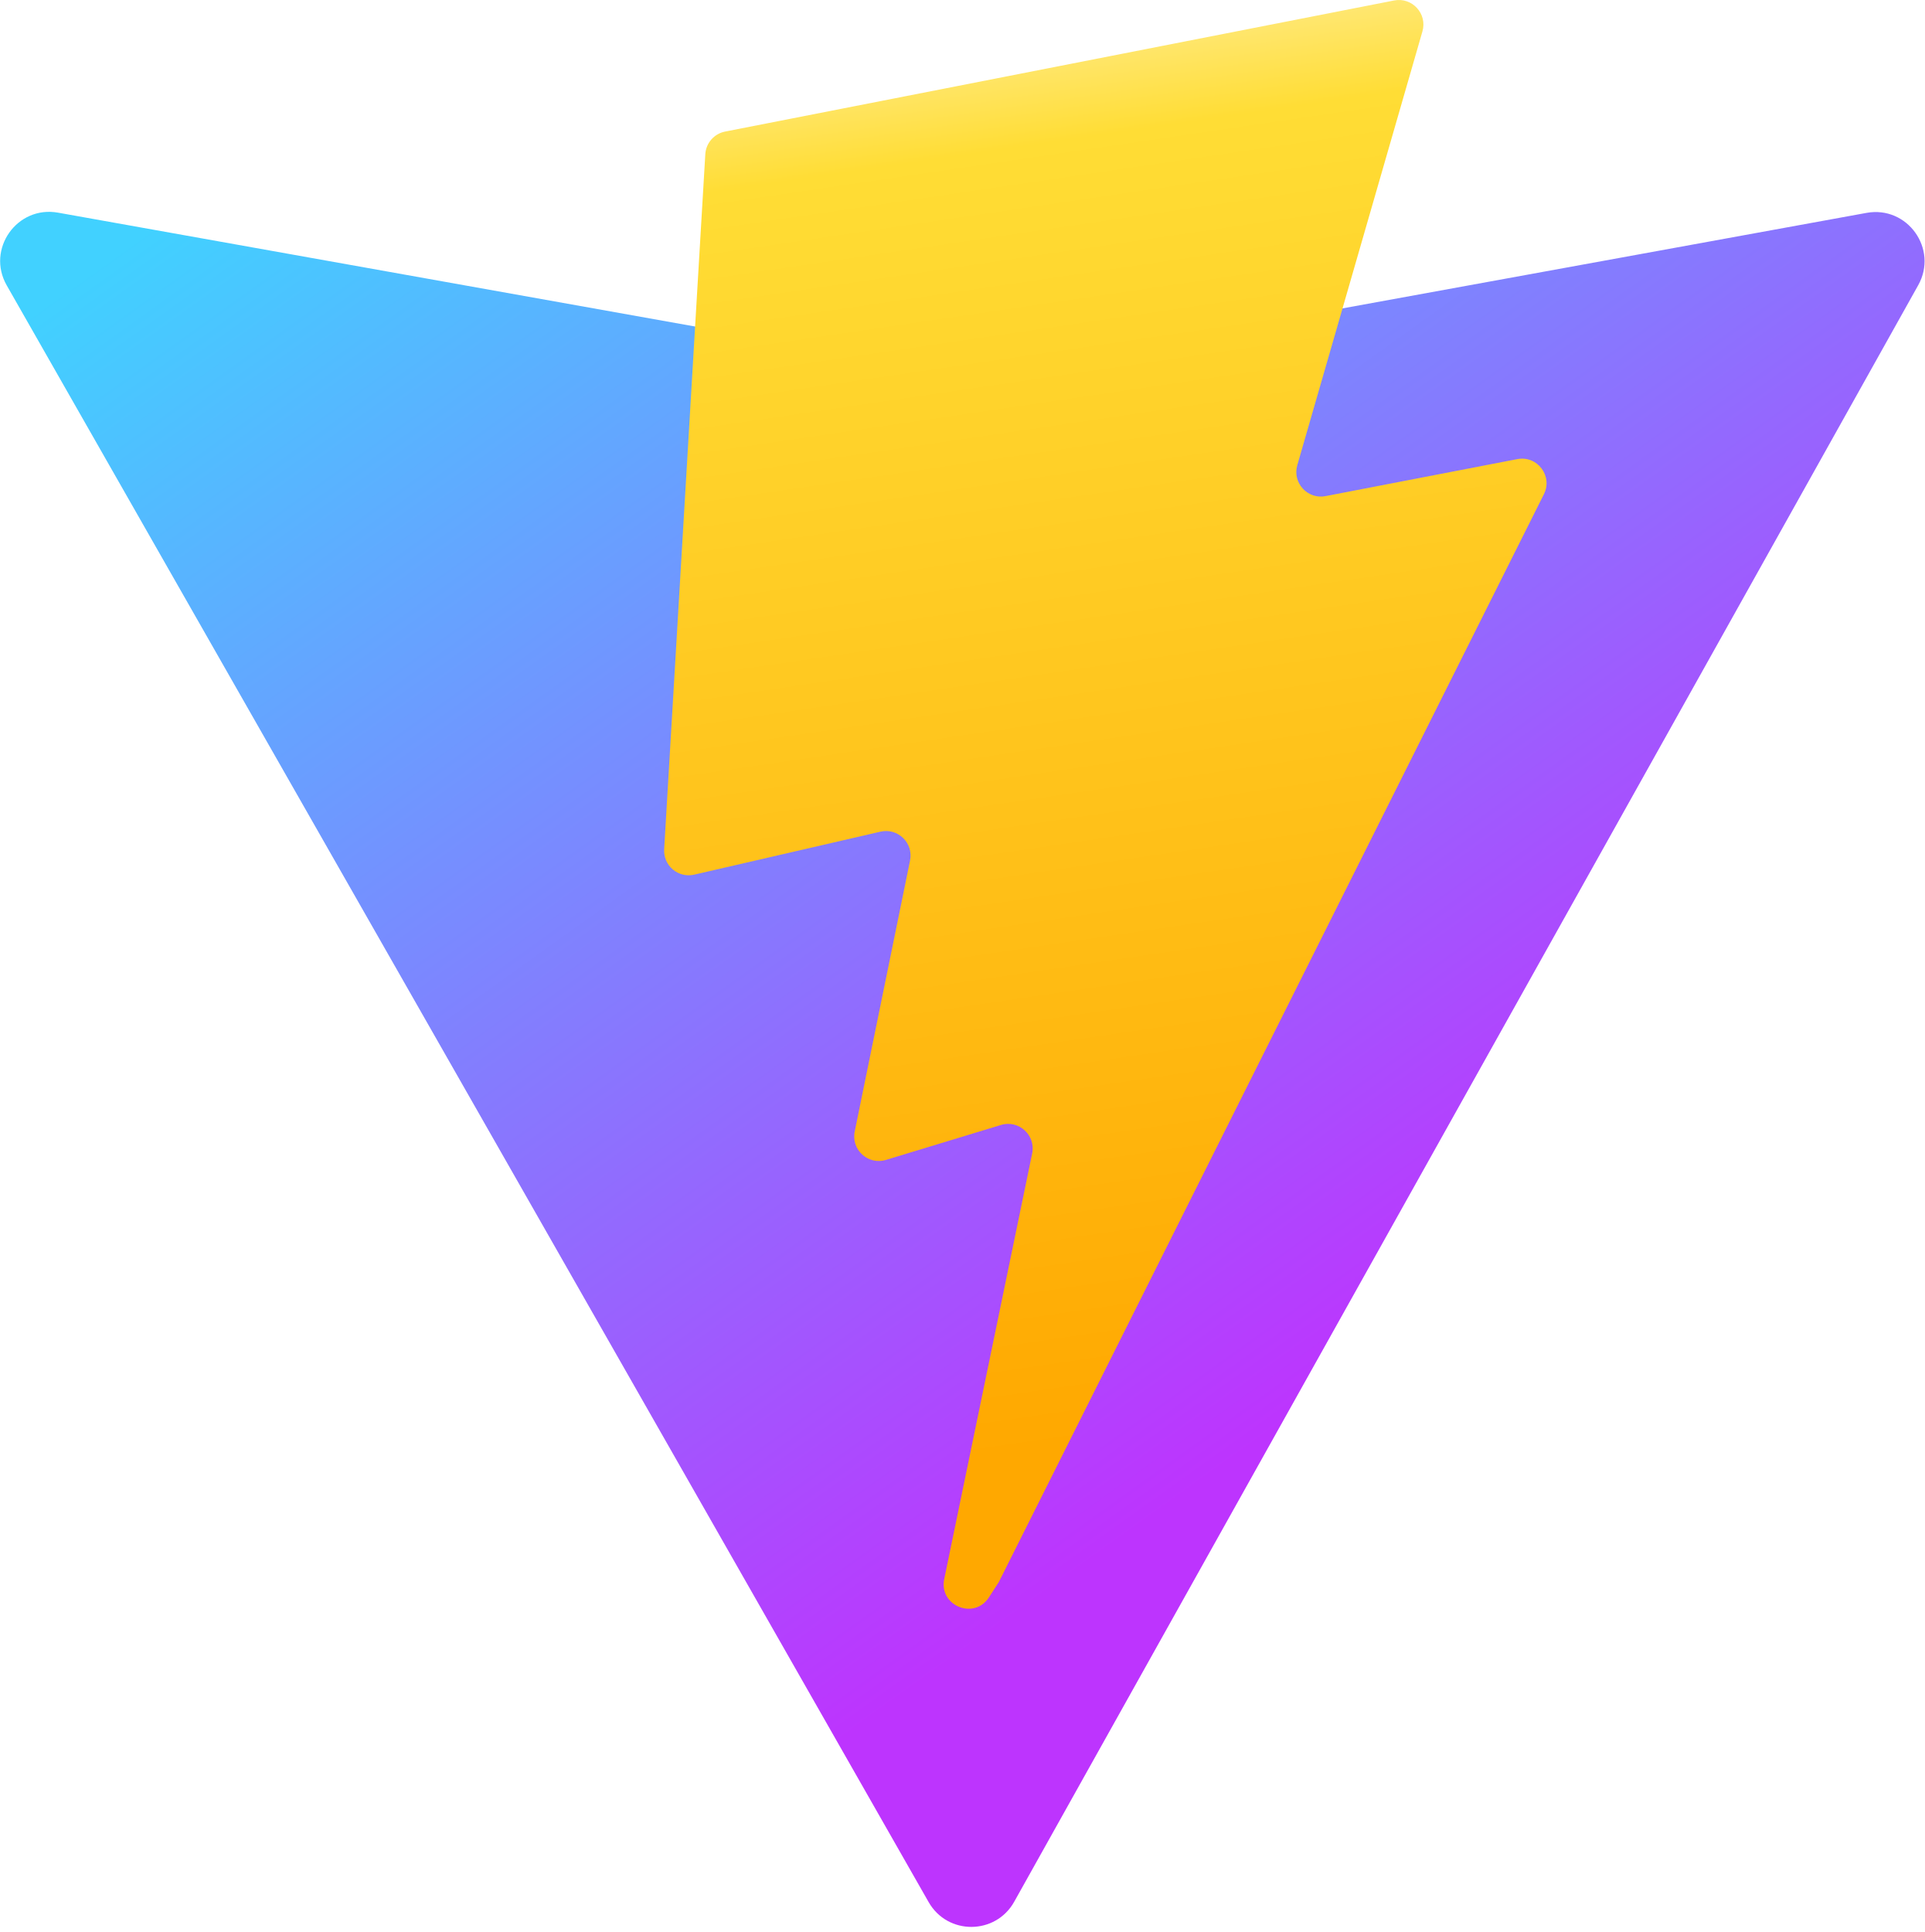
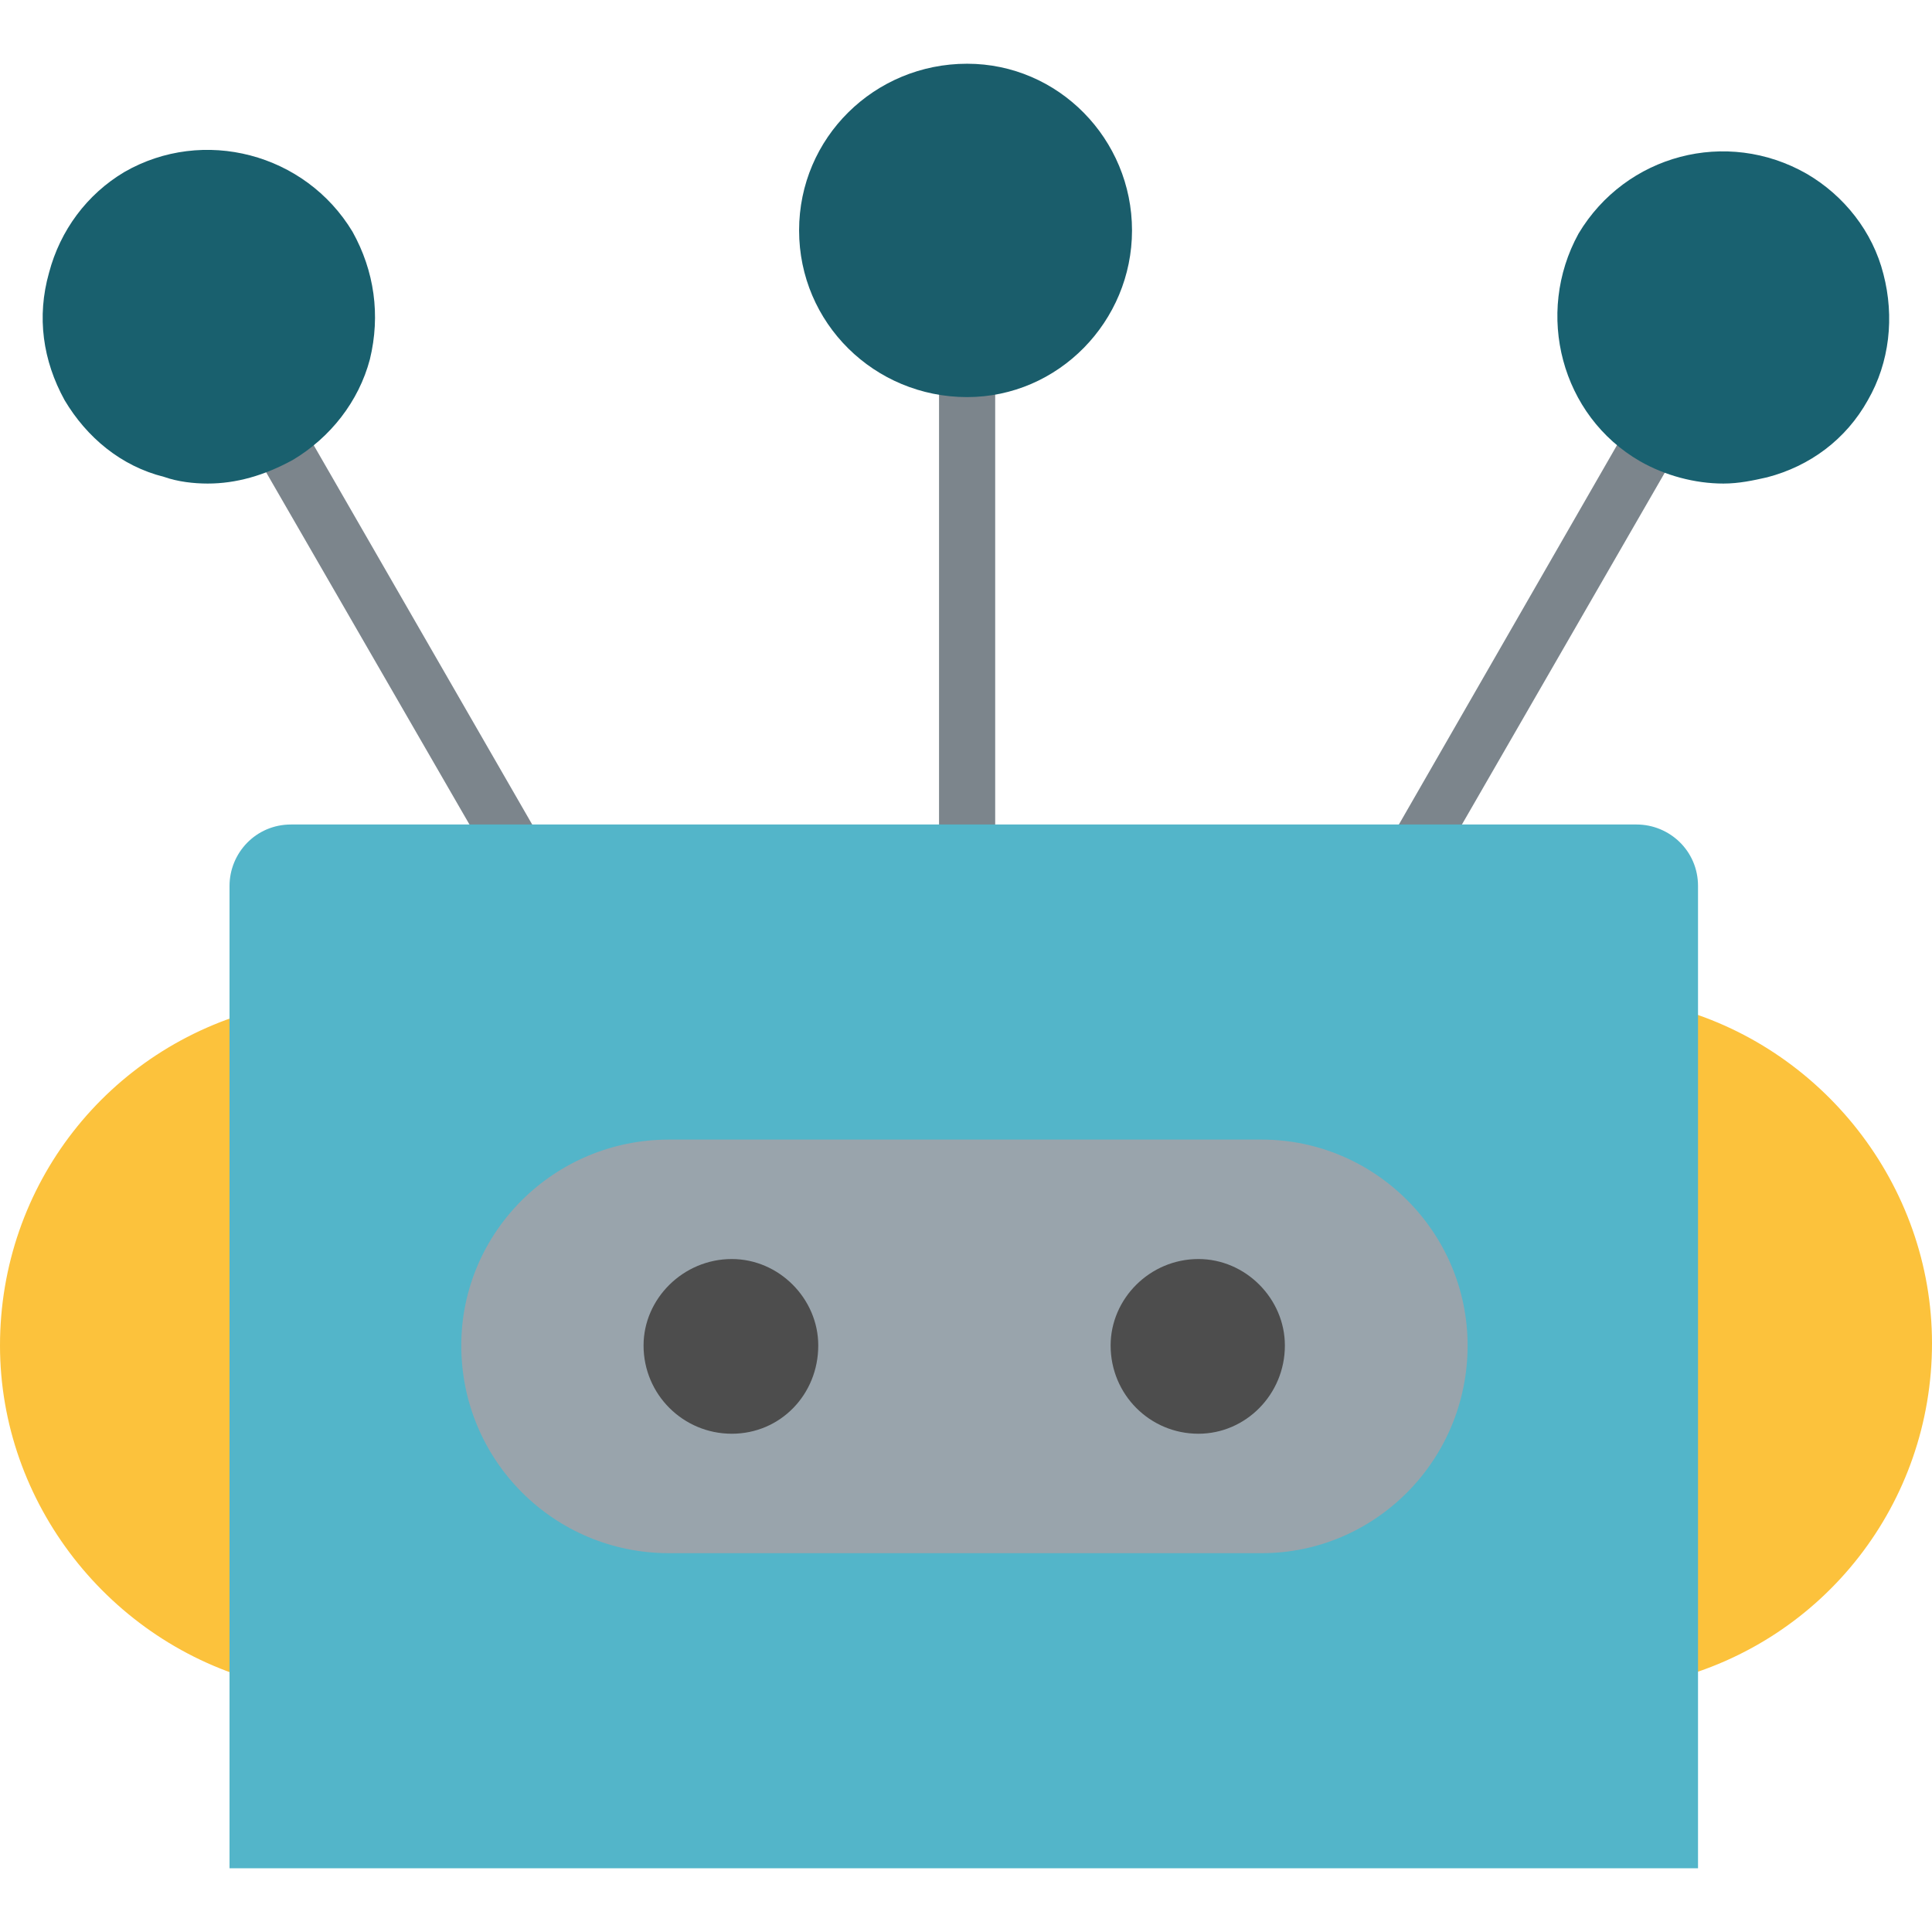
- <svg xmlns="http://www.w3.org/2000/svg" aria-hidden="true" role="img" class="iconify iconify--logos" width="31.88" height="32" preserveAspectRatio="xMidYMid meet" viewBox="0 0 256 257">
+ <svg xmlns="http://www.w3.org/2000/svg" xml:space="preserve" width="43.349mm" height="43.349mm" version="1.1" style="shape-rendering:geometricPrecision; text-rendering:geometricPrecision; image-rendering:optimizeQuality; fill-rule:evenodd; clip-rule:evenodd" viewBox="0 0 4335 4335">
  <defs>
-     <linearGradient id="IconifyId1813088fe1fbc01fb466" x1="-.828%" x2="57.636%" y1="7.652%" y2="78.411%">
-       <stop offset="0%" stop-color="#41D1FF" />
-       <stop offset="100%" stop-color="#BD34FE" />
-     </linearGradient>
-     <linearGradient id="IconifyId1813088fe1fbc01fb467" x1="43.376%" x2="50.316%" y1="2.242%" y2="89.03%">
-       <stop offset="0%" stop-color="#FFEA83" />
-       <stop offset="8.333%" stop-color="#FFDD35" />
-       <stop offset="100%" stop-color="#FFA800" />
-     </linearGradient>
+     <style type="text/css">
+    
+     .fil4 {fill:black}
+     .fil6 {fill:#4D4D4D}
+     .fil0 {fill:#7C858C}
+     .fil3 {fill:#7ED63F}
+     .fil5 {fill:#99A4AC}
+     .fil1 {fill:#FCBE37}
+     .fil2 {fill:#FF5100}
+    
+   </style>
  </defs>
-   <path fill="url(#IconifyId1813088fe1fbc01fb466)" d="M255.153 37.938L134.897 252.976c-2.483 4.44-8.862 4.466-11.382.048L.875 37.958c-2.746-4.814 1.371-10.646 6.827-9.67l120.385 21.517a6.537 6.537 0 0 0 2.322-.004l117.867-21.483c5.438-.991 9.574 4.796 6.877 9.62Z" />
-   <path fill="url(#IconifyId1813088fe1fbc01fb467)" d="M185.432.063L96.44 17.501a3.268 3.268 0 0 0-2.634 3.014l-5.474 92.456a3.268 3.268 0 0 0 3.997 3.378l24.777-5.718c2.318-.535 4.413 1.507 3.936 3.838l-7.361 36.047c-.495 2.426 1.782 4.5 4.151 3.78l15.304-4.649c2.372-.72 4.652 1.36 4.15 3.788l-11.698 56.621c-.732 3.542 3.979 5.473 5.943 2.437l1.313-2.028l72.516-144.72c1.215-2.423-.88-5.186-3.54-4.672l-25.505 4.922c-2.396.462-4.435-1.77-3.759-4.114l16.646-57.705c.677-2.35-1.37-4.583-3.769-4.113Z" />
+   <g id="Layer_x0020_1">
+     <g id="_578344104">
+       <path class="fil0" d="M2170 2012c-35,0 -63,-28 -63,-63l0 -1118c0,-36 28,-64 63,-64 35,0 63,28 63,64l0 1121c-3,36 -31,60 -63,60z" id="id_101" />
+       <path class="fil0" d="M1182 2012c-21,0 -42,-10 -53,-31l-560 -970c-18,-29 -7,-67 21,-85 28,-18 67,-7 84,21l561 974c18,28 7,67 -21,84 -10,7 -21,7 -32,7z" id="id_102" />
+       <path class="fil0" d="M3151 2012c-11,0 -22,-3 -32,-7 -28,-17 -39,-53 -21,-84l560 -974c18,-28 57,-39 85,-21 28,18 39,56 21,85l-561 973c-10,18 -31,28 -52,28z" id="id_103" />
+       <g>
+         <path class="fil1" d="M609 3780c-5,0 -15,0 -20,-5 -344,-89 -589,-403 -589,-756 0,-359 241,-668 589,-756 44,-10 93,14 103,64 10,44 8,1358 0,1394 -10,34 -44,59 -83,59zm3117 0c-39,0 -73,-25 -83,-64 -10,-44 -2,-1385 0,-1394 10,-45 59,-74 103,-64 343,88 589,402 589,756 0,358 -241,668 -589,756 -5,10 -15,10 -20,10z" id="id_104" style="fill: rgb(252, 194, 60);" />
+         <path class="fil2" d="M3810 4192l-3295 0 0 -2204c0,-74 59,-138 138,-138l3019 0c74,0 138,59 138,138l0 2204z" id="id_105" style="fill: rgb(83, 181, 201);" />
+       </g>
+       <path class="fil3" d="M2170 891c-208,0 -377,-166 -377,-374 0,-208 169,-374 377,-374 205,0 370,169 370,374 0,204 -165,374 -370,374z" id="id_106" style="fill: rgb(26, 93, 107);" />
+       <polygon class="fil4" points="311,443 311,443 " id="id_107" />
+       <path class="fil3" d="M466 1085c-31,0 -67,-4 -98,-15 -96,-24 -173,-88 -223,-172 -49,-89 -63,-187 -35,-286 25,-95 85,-176 169,-226 177,-102 406,-42 512,134 49,88 63,187 39,286 -25,95 -89,176 -173,226 -64,35 -127,53 -191,53z" id="id_108" style="fill: rgb(25, 96, 110);" />
+       <path class="fil3" d="M3867 1085c-64,0 -131,-18 -187,-50 -177,-102 -237,-331 -138,-511 106,-177 332,-237 512,-134 84,49 148,130 172,225 25,96 14,198 -35,283 -49,88 -130,148 -226,173 -31,7 -63,14 -98,14z" id="id_109" style="fill: rgb(25, 97, 112);" />
+       <path class="fil5" d="M2831 3485l-1330 0c-258,0 -466,-208 -466,-466 0,-254 208,-462 466,-462l1330 0c254,0 462,208 462,462 0,258 -208,466 -462,466z" id="id_110" />
+       <path class="fil6" d="M1642 3217c-109,0 -198,-88 -198,-198 0,-105 89,-194 198,-194 106,0 194,89 194,194 0,110 -85,198 -194,198z" id="id_111" />
+       <path class="fil6" d="M2689 3217c-109,0 -197,-88 -197,-198 0,-105 88,-194 197,-194 106,0 194,89 194,194 0,110 -88,198 -194,198z" id="id_112" />
+     </g>
+   </g>
</svg>
